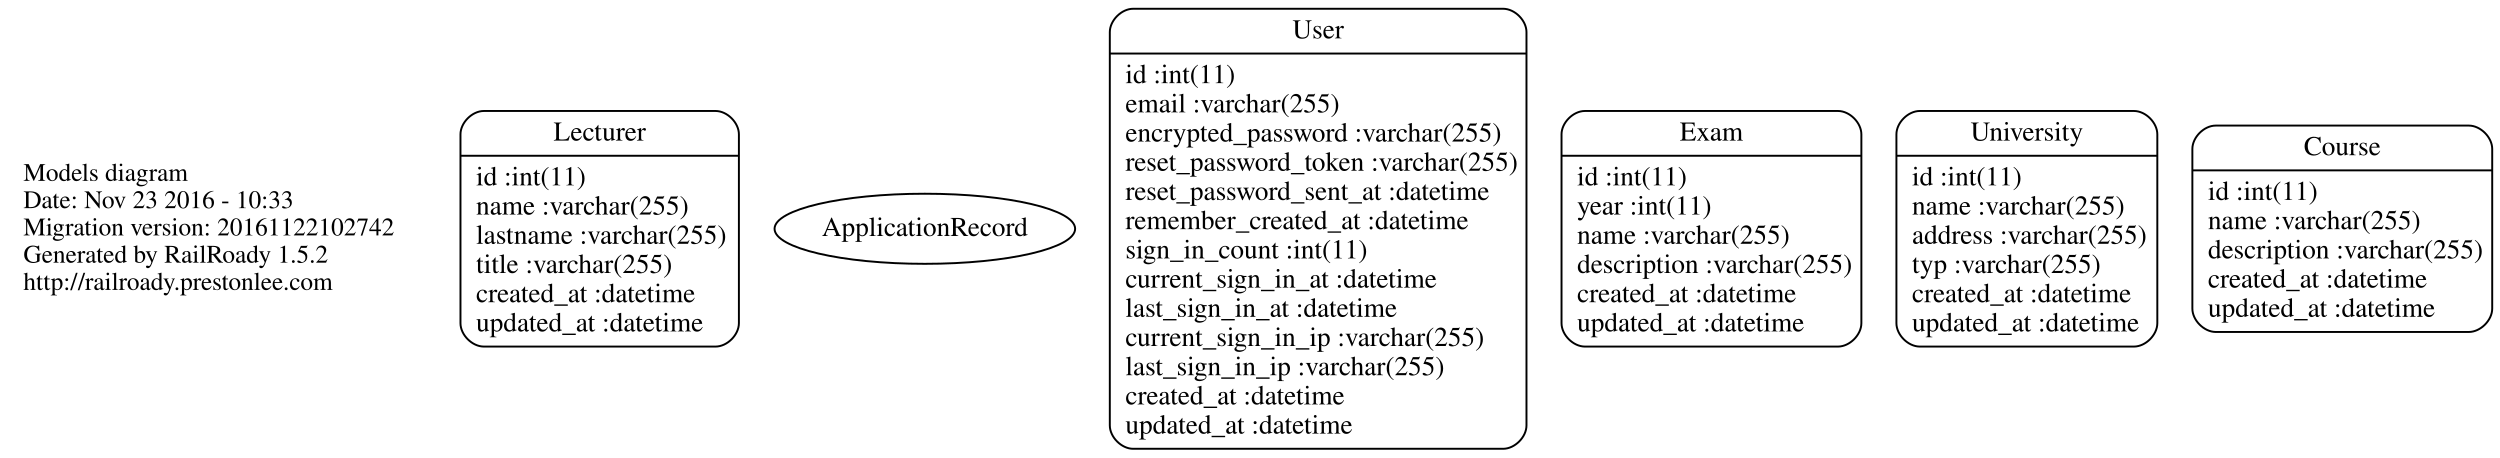
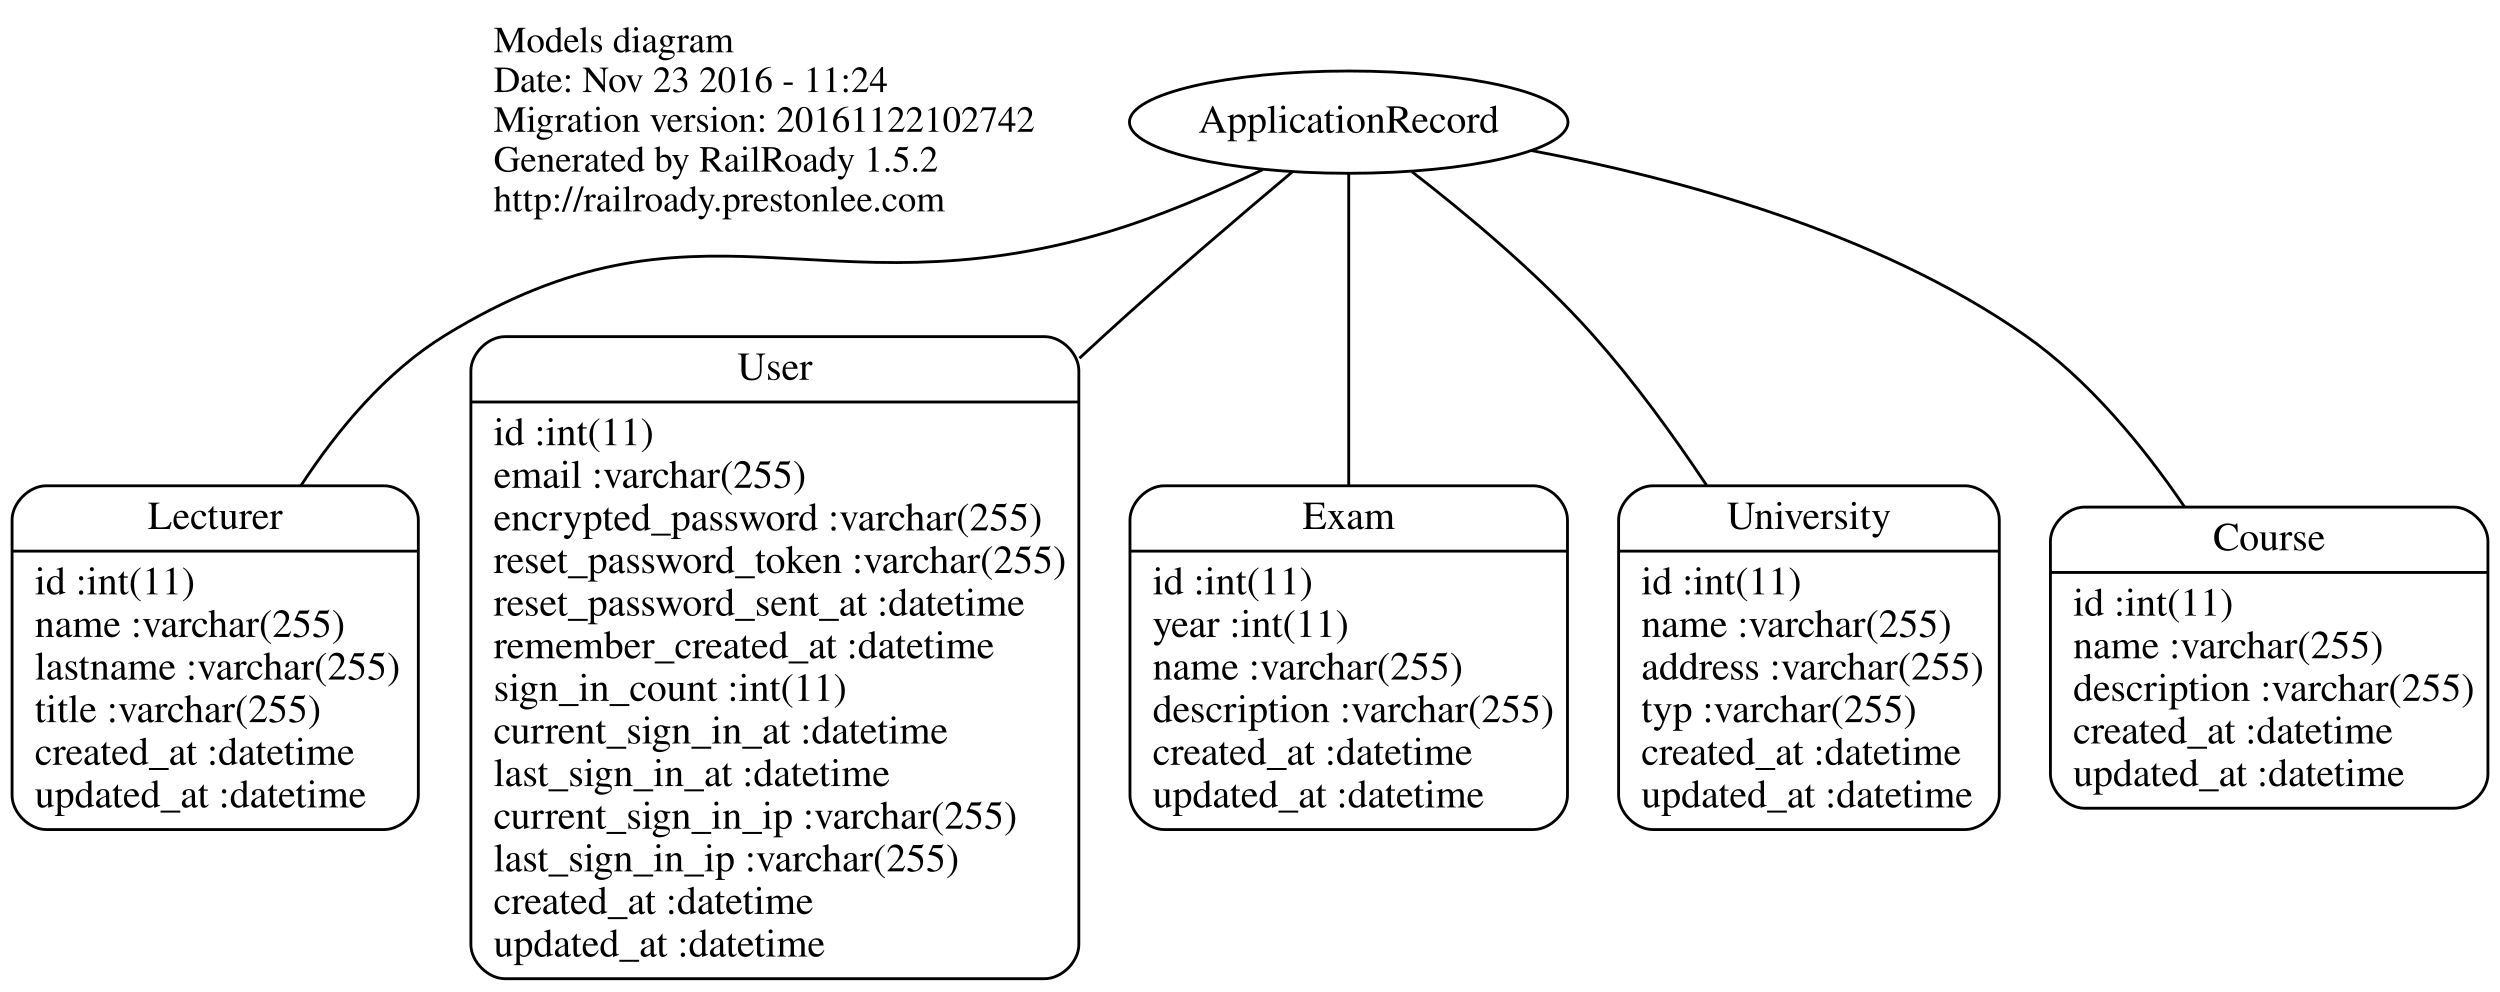
- <svg xmlns="http://www.w3.org/2000/svg" width="1284pt" height="235pt" viewBox="0.00 0.00 1284.00 235.00">
-   <g id="graph0" class="graph" transform="scale(1 1) rotate(0) translate(4 231)">
-     <polygon fill="none" stroke="none" points="-4,4 -4,-231 1280,-231 1280,4 -4,4" />
+ <svg xmlns="http://www.w3.org/2000/svg" width="880pt" height="349pt" viewBox="0.00 0.00 879.50 349.00">
+   <g id="graph0" class="graph" transform="scale(1 1) rotate(0) translate(4 345)">
+     <polygon fill="none" stroke="none" points="-4,4 -4,-345 875.5,-345 875.5,4 -4,4" />
    <g id="node1" class="node">
-       <text text-anchor="start" x="8" y="-138.1" font-family="Times,serif" font-size="13.00">Models diagram</text>
-       <text text-anchor="start" x="8" y="-124.1" font-family="Times,serif" font-size="13.00">Date: Nov 23 2016 - 10:33</text>
-       <text text-anchor="start" x="8" y="-110.1" font-family="Times,serif" font-size="13.00">Migration version: 20161122102742</text>
-       <text text-anchor="start" x="8" y="-96.1" font-family="Times,serif" font-size="13.00">Generated by RailRoady 1.5.2</text>
-       <text text-anchor="start" x="8" y="-82.1" font-family="Times,serif" font-size="13.00">http://railroady.prestonlee.com</text>
+       <text text-anchor="start" x="169.5" y="-326.6" font-family="Times,serif" font-size="13.00">Models diagram</text>
+       <text text-anchor="start" x="169.5" y="-312.6" font-family="Times,serif" font-size="13.00">Date: Nov 23 2016 - 11:24</text>
+       <text text-anchor="start" x="169.5" y="-298.6" font-family="Times,serif" font-size="13.00">Migration version: 20161122102742</text>
+       <text text-anchor="start" x="169.5" y="-284.6" font-family="Times,serif" font-size="13.00">Generated by RailRoady 1.5.2</text>
+       <text text-anchor="start" x="169.5" y="-270.6" font-family="Times,serif" font-size="13.00">http://railroady.prestonlee.com</text>
    </g>
    <g id="node2" class="node">
-       <path fill="none" stroke="black" d="M244.5,-53C244.5,-53 363.5,-53 363.5,-53 369.5,-53 375.5,-59 375.5,-65 375.5,-65 375.5,-162 375.5,-162 375.5,-168 369.5,-174 363.5,-174 363.5,-174 244.5,-174 244.5,-174 238.5,-174 232.5,-168 232.5,-162 232.5,-162 232.5,-65 232.5,-65 232.5,-59 238.5,-53 244.5,-53" />
-       <text text-anchor="middle" x="304" y="-158.8" font-family="Times,serif" font-size="14.00">Lecturer</text>
-       <polyline fill="none" stroke="black" points="232.5,-151 375.5,-151 " />
-       <text text-anchor="start" x="240.5" y="-135.8" font-family="Times,serif" font-size="14.00">id :int(11)</text>
-       <text text-anchor="start" x="240.5" y="-120.8" font-family="Times,serif" font-size="14.00">name :varchar(255)</text>
-       <text text-anchor="start" x="240.5" y="-105.8" font-family="Times,serif" font-size="14.00">lastname :varchar(255)</text>
-       <text text-anchor="start" x="240.5" y="-90.8" font-family="Times,serif" font-size="14.00">title :varchar(255)</text>
-       <text text-anchor="start" x="240.5" y="-75.8" font-family="Times,serif" font-size="14.00">created_at :datetime</text>
-       <text text-anchor="start" x="240.5" y="-60.8" font-family="Times,serif" font-size="14.00">updated_at :datetime</text>
+       <path fill="none" stroke="black" d="M12,-53C12,-53 131,-53 131,-53 137,-53 143,-59 143,-65 143,-65 143,-162 143,-162 143,-168 137,-174 131,-174 131,-174 12,-174 12,-174 6,-174 0,-168 0,-162 0,-162 0,-65 0,-65 0,-59 6,-53 12,-53" />
+       <text text-anchor="middle" x="71.5" y="-158.8" font-family="Times,serif" font-size="14.00">Lecturer</text>
+       <polyline fill="none" stroke="black" points="0,-151 143,-151 " />
+       <text text-anchor="start" x="8" y="-135.8" font-family="Times,serif" font-size="14.00">id :int(11)</text>
+       <text text-anchor="start" x="8" y="-120.8" font-family="Times,serif" font-size="14.00">name :varchar(255)</text>
+       <text text-anchor="start" x="8" y="-105.8" font-family="Times,serif" font-size="14.00">lastname :varchar(255)</text>
+       <text text-anchor="start" x="8" y="-90.8" font-family="Times,serif" font-size="14.00">title :varchar(255)</text>
+       <text text-anchor="start" x="8" y="-75.8" font-family="Times,serif" font-size="14.00">created_at :datetime</text>
+       <text text-anchor="start" x="8" y="-60.8" font-family="Times,serif" font-size="14.00">updated_at :datetime</text>
    </g>
    <g id="node3" class="node">
-       <ellipse fill="none" stroke="black" cx="471" cy="-113.5" rx="77.187" ry="18" />
-       <text text-anchor="middle" x="471" y="-109.8" font-family="Times,serif" font-size="14.00">ApplicationRecord</text>
+       <ellipse fill="none" stroke="black" cx="470.5" cy="-302" rx="77.187" ry="18" />
+       <text text-anchor="middle" x="470.5" y="-298.3" font-family="Times,serif" font-size="14.00">ApplicationRecord</text>
+     </g>
+     <g id="edge1" class="edge">
+       <path fill="none" stroke="black" d="M440.187,-285.267C424.038,-277.492 403.611,-268.599 384.5,-263 284.364,-233.662 241.437,-281.572 152.5,-227 131.679,-214.224 114.635,-193.894 101.647,-174.009" />
    </g>
    <g id="node4" class="node">
-       <path fill="none" stroke="black" d="M578,-0.5C578,-0.5 768,-0.5 768,-0.5 774,-0.5 780,-6.5 780,-12.5 780,-12.5 780,-214.5 780,-214.5 780,-220.5 774,-226.5 768,-226.5 768,-226.5 578,-226.5 578,-226.5 572,-226.5 566,-220.5 566,-214.5 566,-214.5 566,-12.5 566,-12.5 566,-6.5 572,-0.5 578,-0.5" />
-       <text text-anchor="middle" x="673" y="-211.3" font-family="Times,serif" font-size="14.00">User</text>
-       <polyline fill="none" stroke="black" points="566,-203.5 780,-203.5 " />
-       <text text-anchor="start" x="574" y="-188.3" font-family="Times,serif" font-size="14.00">id :int(11)</text>
-       <text text-anchor="start" x="574" y="-173.3" font-family="Times,serif" font-size="14.00">email :varchar(255)</text>
-       <text text-anchor="start" x="574" y="-158.3" font-family="Times,serif" font-size="14.00">encrypted_password :varchar(255)</text>
-       <text text-anchor="start" x="574" y="-143.3" font-family="Times,serif" font-size="14.00">reset_password_token :varchar(255)</text>
-       <text text-anchor="start" x="574" y="-128.3" font-family="Times,serif" font-size="14.00">reset_password_sent_at :datetime</text>
-       <text text-anchor="start" x="574" y="-113.3" font-family="Times,serif" font-size="14.00">remember_created_at :datetime</text>
-       <text text-anchor="start" x="574" y="-98.3" font-family="Times,serif" font-size="14.00">sign_in_count :int(11)</text>
-       <text text-anchor="start" x="574" y="-83.3" font-family="Times,serif" font-size="14.00">current_sign_in_at :datetime</text>
-       <text text-anchor="start" x="574" y="-68.3" font-family="Times,serif" font-size="14.00">last_sign_in_at :datetime</text>
-       <text text-anchor="start" x="574" y="-53.3" font-family="Times,serif" font-size="14.00">current_sign_in_ip :varchar(255)</text>
-       <text text-anchor="start" x="574" y="-38.3" font-family="Times,serif" font-size="14.00">last_sign_in_ip :varchar(255)</text>
-       <text text-anchor="start" x="574" y="-23.3" font-family="Times,serif" font-size="14.00">created_at :datetime</text>
-       <text text-anchor="start" x="574" y="-8.3" font-family="Times,serif" font-size="14.00">updated_at :datetime</text>
+       <path fill="none" stroke="black" d="M173.5,-0.5C173.5,-0.5 363.5,-0.5 363.5,-0.5 369.5,-0.5 375.5,-6.5 375.5,-12.5 375.5,-12.5 375.5,-214.5 375.5,-214.5 375.5,-220.5 369.5,-226.5 363.5,-226.5 363.5,-226.5 173.5,-226.5 173.5,-226.5 167.5,-226.5 161.5,-220.5 161.5,-214.5 161.5,-214.5 161.5,-12.5 161.5,-12.5 161.5,-6.5 167.5,-0.5 173.5,-0.5" />
+       <text text-anchor="middle" x="268.5" y="-211.3" font-family="Times,serif" font-size="14.00">User</text>
+       <polyline fill="none" stroke="black" points="161.5,-203.5 375.5,-203.5 " />
+       <text text-anchor="start" x="169.5" y="-188.3" font-family="Times,serif" font-size="14.00">id :int(11)</text>
+       <text text-anchor="start" x="169.5" y="-173.3" font-family="Times,serif" font-size="14.00">email :varchar(255)</text>
+       <text text-anchor="start" x="169.5" y="-158.3" font-family="Times,serif" font-size="14.00">encrypted_password :varchar(255)</text>
+       <text text-anchor="start" x="169.5" y="-143.3" font-family="Times,serif" font-size="14.00">reset_password_token :varchar(255)</text>
+       <text text-anchor="start" x="169.5" y="-128.3" font-family="Times,serif" font-size="14.00">reset_password_sent_at :datetime</text>
+       <text text-anchor="start" x="169.5" y="-113.3" font-family="Times,serif" font-size="14.00">remember_created_at :datetime</text>
+       <text text-anchor="start" x="169.5" y="-98.3" font-family="Times,serif" font-size="14.00">sign_in_count :int(11)</text>
+       <text text-anchor="start" x="169.5" y="-83.3" font-family="Times,serif" font-size="14.00">current_sign_in_at :datetime</text>
+       <text text-anchor="start" x="169.5" y="-68.3" font-family="Times,serif" font-size="14.00">last_sign_in_at :datetime</text>
+       <text text-anchor="start" x="169.5" y="-53.3" font-family="Times,serif" font-size="14.00">current_sign_in_ip :varchar(255)</text>
+       <text text-anchor="start" x="169.5" y="-38.3" font-family="Times,serif" font-size="14.00">last_sign_in_ip :varchar(255)</text>
+       <text text-anchor="start" x="169.5" y="-23.3" font-family="Times,serif" font-size="14.00">created_at :datetime</text>
+       <text text-anchor="start" x="169.5" y="-8.3" font-family="Times,serif" font-size="14.00">updated_at :datetime</text>
+     </g>
+     <g id="edge2" class="edge">
+       <path fill="none" stroke="black" d="M450.742,-284.574C433.122,-269.79 406.749,-247.328 384.5,-227 381.6,-224.351 378.671,-221.655 375.724,-218.925" />
    </g>
    <g id="node5" class="node">
-       <path fill="none" stroke="black" d="M810,-53C810,-53 940,-53 940,-53 946,-53 952,-59 952,-65 952,-65 952,-162 952,-162 952,-168 946,-174 940,-174 940,-174 810,-174 810,-174 804,-174 798,-168 798,-162 798,-162 798,-65 798,-65 798,-59 804,-53 810,-53" />
-       <text text-anchor="middle" x="875" y="-158.8" font-family="Times,serif" font-size="14.00">Exam</text>
-       <polyline fill="none" stroke="black" points="798,-151 952,-151 " />
-       <text text-anchor="start" x="806" y="-135.8" font-family="Times,serif" font-size="14.00">id :int(11)</text>
-       <text text-anchor="start" x="806" y="-120.8" font-family="Times,serif" font-size="14.00">year :int(11)</text>
-       <text text-anchor="start" x="806" y="-105.8" font-family="Times,serif" font-size="14.00">name :varchar(255)</text>
-       <text text-anchor="start" x="806" y="-90.8" font-family="Times,serif" font-size="14.00">description :varchar(255)</text>
-       <text text-anchor="start" x="806" y="-75.8" font-family="Times,serif" font-size="14.00">created_at :datetime</text>
-       <text text-anchor="start" x="806" y="-60.8" font-family="Times,serif" font-size="14.00">updated_at :datetime</text>
+       <path fill="none" stroke="black" d="M405.5,-53C405.5,-53 535.5,-53 535.5,-53 541.5,-53 547.5,-59 547.5,-65 547.5,-65 547.5,-162 547.5,-162 547.5,-168 541.5,-174 535.5,-174 535.5,-174 405.5,-174 405.5,-174 399.5,-174 393.5,-168 393.5,-162 393.5,-162 393.5,-65 393.5,-65 393.5,-59 399.5,-53 405.5,-53" />
+       <text text-anchor="middle" x="470.5" y="-158.8" font-family="Times,serif" font-size="14.00">Exam</text>
+       <polyline fill="none" stroke="black" points="393.5,-151 547.5,-151 " />
+       <text text-anchor="start" x="401.5" y="-135.8" font-family="Times,serif" font-size="14.00">id :int(11)</text>
+       <text text-anchor="start" x="401.5" y="-120.8" font-family="Times,serif" font-size="14.00">year :int(11)</text>
+       <text text-anchor="start" x="401.5" y="-105.8" font-family="Times,serif" font-size="14.00">name :varchar(255)</text>
+       <text text-anchor="start" x="401.5" y="-90.8" font-family="Times,serif" font-size="14.00">description :varchar(255)</text>
+       <text text-anchor="start" x="401.5" y="-75.8" font-family="Times,serif" font-size="14.00">created_at :datetime</text>
+       <text text-anchor="start" x="401.5" y="-60.8" font-family="Times,serif" font-size="14.00">updated_at :datetime</text>
+     </g>
+     <g id="edge3" class="edge">
+       <path fill="none" stroke="black" d="M470.5,-283.789C470.5,-259.081 470.5,-212.335 470.5,-174.215" />
    </g>
    <g id="node6" class="node">
-       <path fill="none" stroke="black" d="M982,-53C982,-53 1092,-53 1092,-53 1098,-53 1104,-59 1104,-65 1104,-65 1104,-162 1104,-162 1104,-168 1098,-174 1092,-174 1092,-174 982,-174 982,-174 976,-174 970,-168 970,-162 970,-162 970,-65 970,-65 970,-59 976,-53 982,-53" />
-       <text text-anchor="middle" x="1037" y="-158.8" font-family="Times,serif" font-size="14.00">University</text>
-       <polyline fill="none" stroke="black" points="970,-151 1104,-151 " />
-       <text text-anchor="start" x="978" y="-135.8" font-family="Times,serif" font-size="14.00">id :int(11)</text>
-       <text text-anchor="start" x="978" y="-120.8" font-family="Times,serif" font-size="14.00">name :varchar(255)</text>
-       <text text-anchor="start" x="978" y="-105.8" font-family="Times,serif" font-size="14.00">address :varchar(255)</text>
-       <text text-anchor="start" x="978" y="-90.8" font-family="Times,serif" font-size="14.00">typ :varchar(255)</text>
-       <text text-anchor="start" x="978" y="-75.8" font-family="Times,serif" font-size="14.00">created_at :datetime</text>
-       <text text-anchor="start" x="978" y="-60.8" font-family="Times,serif" font-size="14.00">updated_at :datetime</text>
+       <path fill="none" stroke="black" d="M577.5,-53C577.5,-53 687.5,-53 687.5,-53 693.5,-53 699.5,-59 699.5,-65 699.5,-65 699.5,-162 699.5,-162 699.5,-168 693.5,-174 687.5,-174 687.5,-174 577.5,-174 577.5,-174 571.5,-174 565.5,-168 565.5,-162 565.5,-162 565.5,-65 565.5,-65 565.5,-59 571.5,-53 577.5,-53" />
+       <text text-anchor="middle" x="632.5" y="-158.8" font-family="Times,serif" font-size="14.00">University</text>
+       <polyline fill="none" stroke="black" points="565.5,-151 699.5,-151 " />
+       <text text-anchor="start" x="573.5" y="-135.8" font-family="Times,serif" font-size="14.00">id :int(11)</text>
+       <text text-anchor="start" x="573.5" y="-120.8" font-family="Times,serif" font-size="14.00">name :varchar(255)</text>
+       <text text-anchor="start" x="573.5" y="-105.8" font-family="Times,serif" font-size="14.00">address :varchar(255)</text>
+       <text text-anchor="start" x="573.5" y="-90.8" font-family="Times,serif" font-size="14.00">typ :varchar(255)</text>
+       <text text-anchor="start" x="573.5" y="-75.8" font-family="Times,serif" font-size="14.00">created_at :datetime</text>
+       <text text-anchor="start" x="573.5" y="-60.8" font-family="Times,serif" font-size="14.00">updated_at :datetime</text>
+     </g>
+     <g id="edge4" class="edge">
+       <path fill="none" stroke="black" d="M492.788,-284.514C511.057,-270.396 536.99,-248.925 556.5,-227 570.837,-210.889 584.635,-191.922 596.446,-174.2" />
    </g>
    <g id="node7" class="node">
-       <path fill="none" stroke="black" d="M1134,-60.5C1134,-60.5 1264,-60.5 1264,-60.5 1270,-60.5 1276,-66.5 1276,-72.5 1276,-72.5 1276,-154.5 1276,-154.5 1276,-160.5 1270,-166.5 1264,-166.5 1264,-166.5 1134,-166.5 1134,-166.5 1128,-166.5 1122,-160.5 1122,-154.5 1122,-154.5 1122,-72.5 1122,-72.5 1122,-66.5 1128,-60.5 1134,-60.5" />
-       <text text-anchor="middle" x="1199" y="-151.3" font-family="Times,serif" font-size="14.00">Course</text>
-       <polyline fill="none" stroke="black" points="1122,-143.5 1276,-143.5 " />
-       <text text-anchor="start" x="1130" y="-128.3" font-family="Times,serif" font-size="14.00">id :int(11)</text>
-       <text text-anchor="start" x="1130" y="-113.3" font-family="Times,serif" font-size="14.00">name :varchar(255)</text>
-       <text text-anchor="start" x="1130" y="-98.3" font-family="Times,serif" font-size="14.00">description :varchar(255)</text>
-       <text text-anchor="start" x="1130" y="-83.3" font-family="Times,serif" font-size="14.00">created_at :datetime</text>
-       <text text-anchor="start" x="1130" y="-68.3" font-family="Times,serif" font-size="14.00">updated_at :datetime</text>
+       <path fill="none" stroke="black" d="M729.5,-60.5C729.5,-60.5 859.5,-60.5 859.5,-60.5 865.5,-60.5 871.5,-66.5 871.5,-72.5 871.5,-72.5 871.5,-154.5 871.5,-154.5 871.5,-160.5 865.5,-166.5 859.5,-166.5 859.5,-166.5 729.5,-166.5 729.5,-166.5 723.5,-166.5 717.5,-160.5 717.5,-154.5 717.5,-154.5 717.5,-72.5 717.5,-72.5 717.5,-66.5 723.5,-60.5 729.5,-60.5" />
+       <text text-anchor="middle" x="794.5" y="-151.3" font-family="Times,serif" font-size="14.00">Course</text>
+       <polyline fill="none" stroke="black" points="717.5,-143.5 871.5,-143.5 " />
+       <text text-anchor="start" x="725.5" y="-128.3" font-family="Times,serif" font-size="14.00">id :int(11)</text>
+       <text text-anchor="start" x="725.5" y="-113.3" font-family="Times,serif" font-size="14.00">name :varchar(255)</text>
+       <text text-anchor="start" x="725.5" y="-98.3" font-family="Times,serif" font-size="14.00">description :varchar(255)</text>
+       <text text-anchor="start" x="725.5" y="-83.3" font-family="Times,serif" font-size="14.00">created_at :datetime</text>
+       <text text-anchor="start" x="725.5" y="-68.3" font-family="Times,serif" font-size="14.00">updated_at :datetime</text>
+     </g>
+     <g id="edge5" class="edge">
+       <path fill="none" stroke="black" d="M534.839,-291.99C585.621,-282.42 656.356,-263.427 708.5,-227 730.971,-211.302 750.182,-187.937 764.71,-166.561" />
    </g>
  </g>
</svg>
